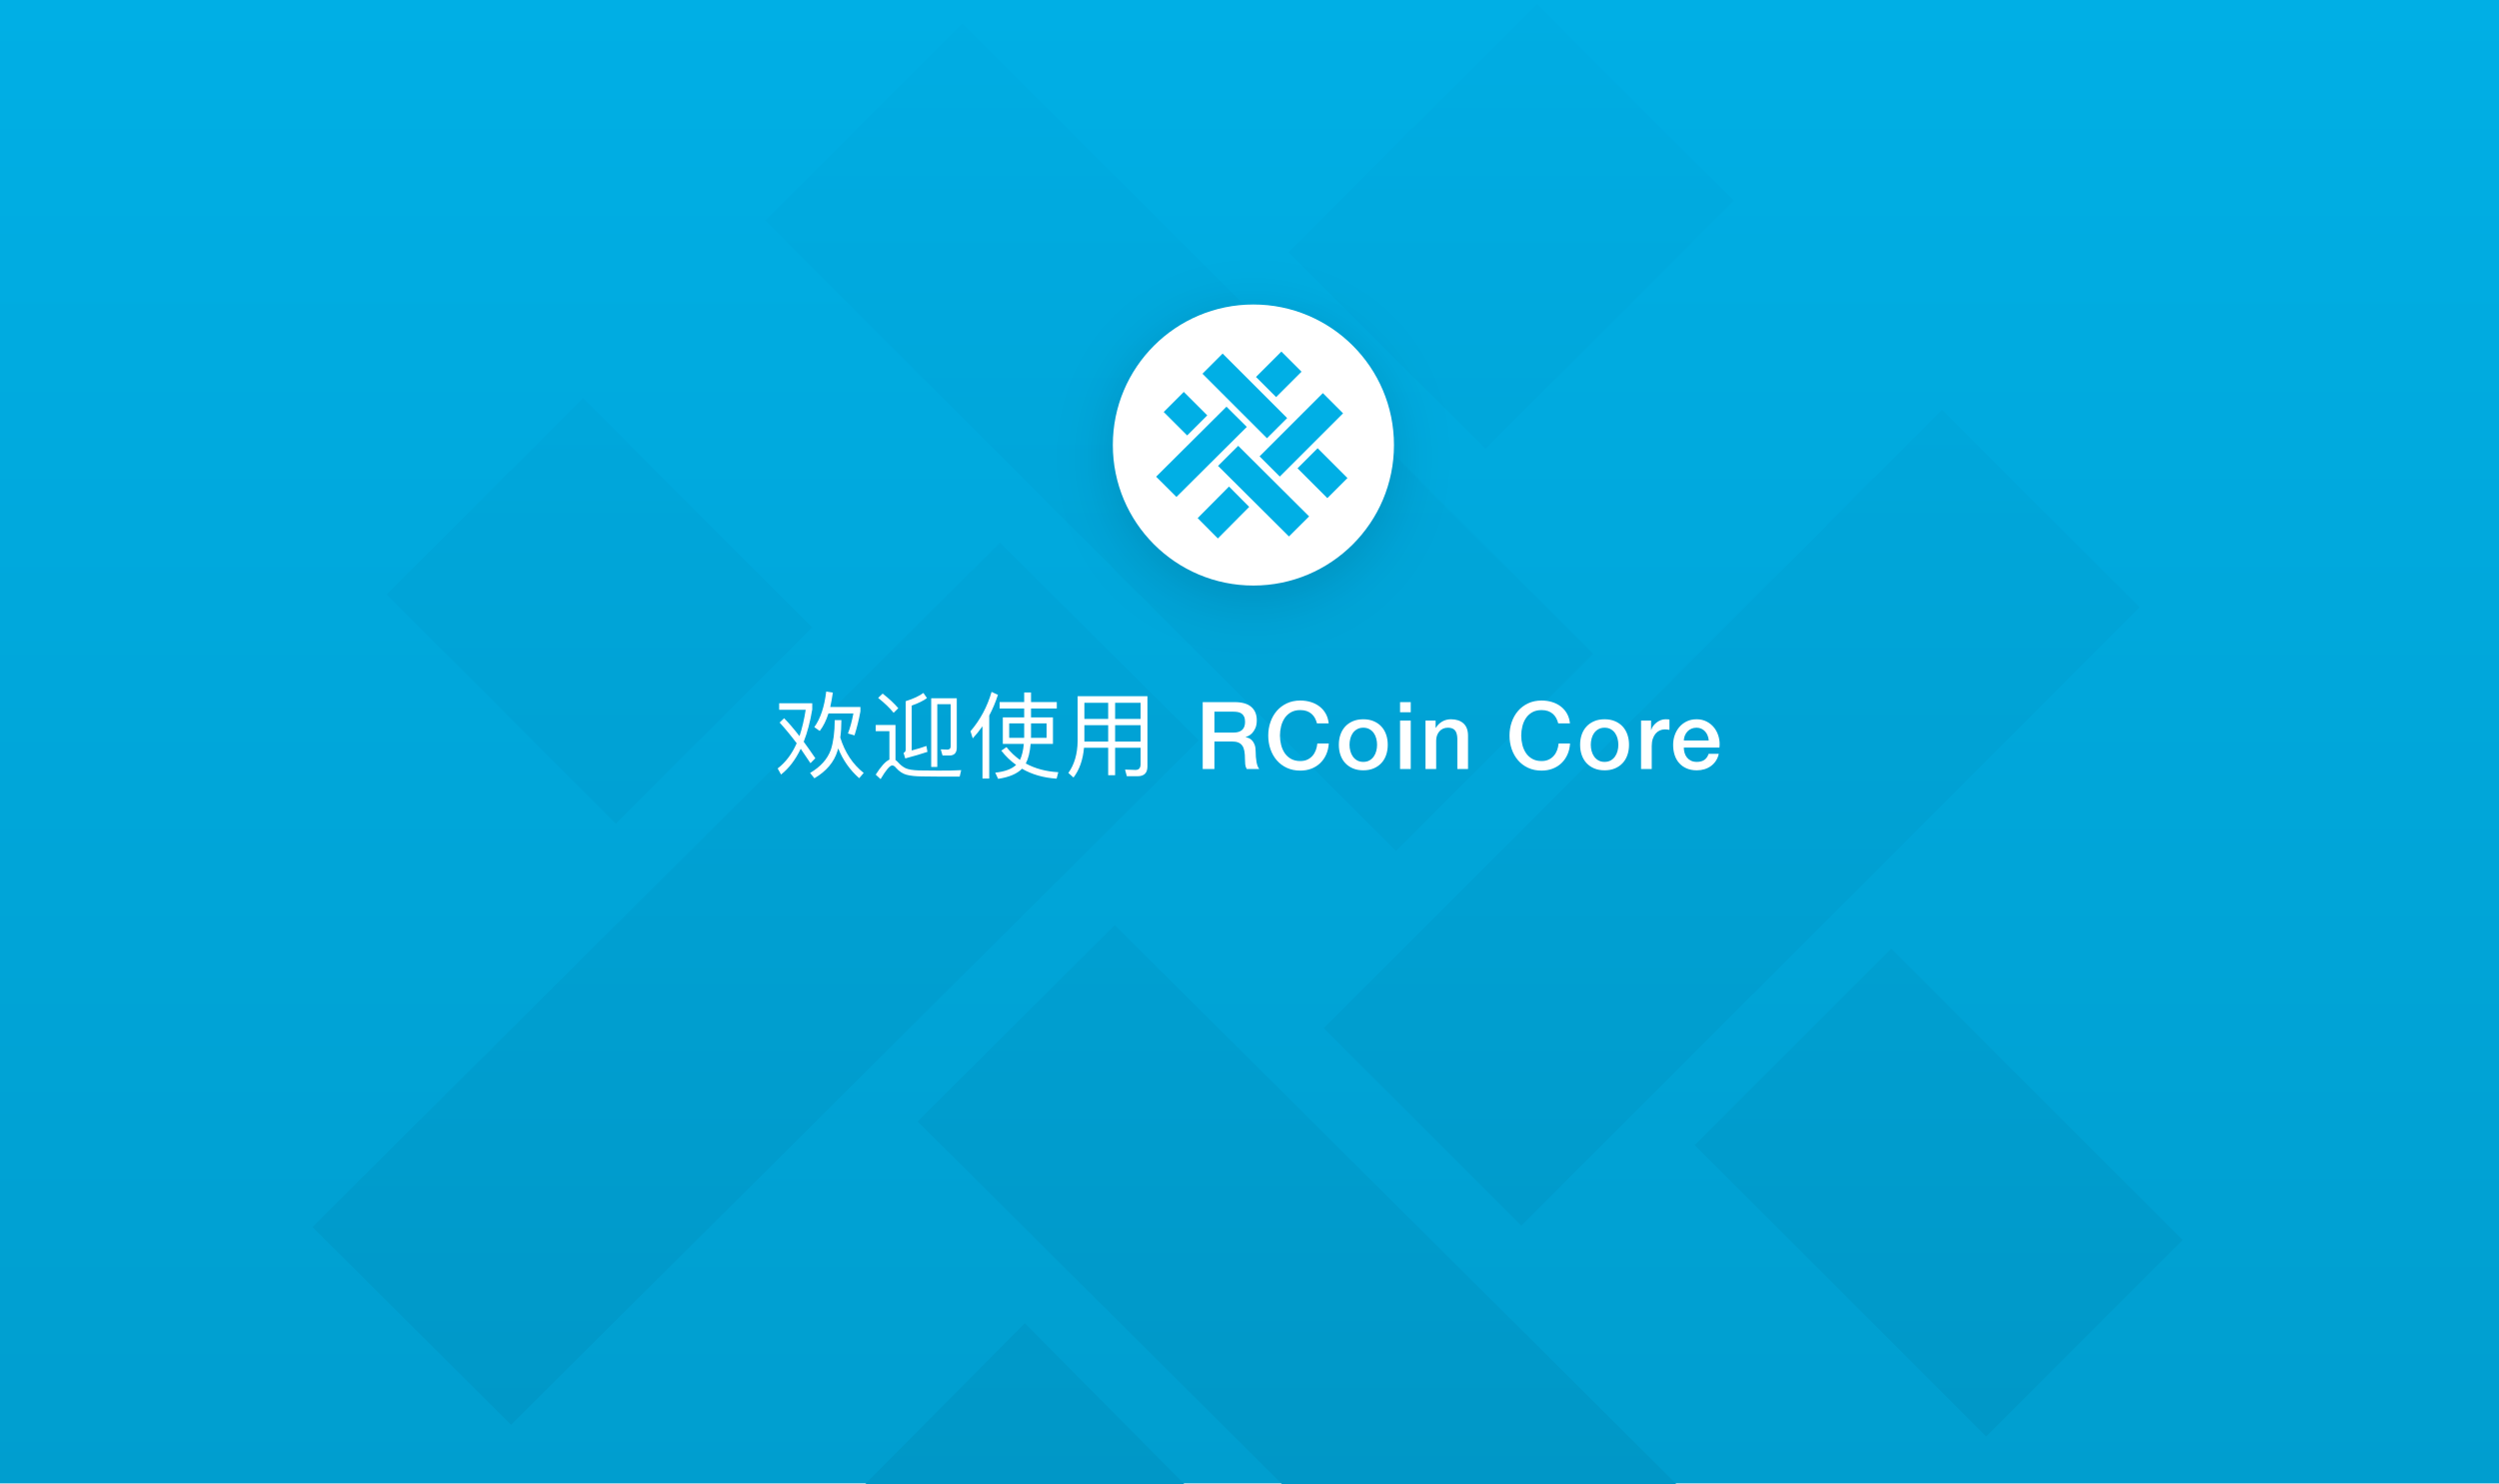
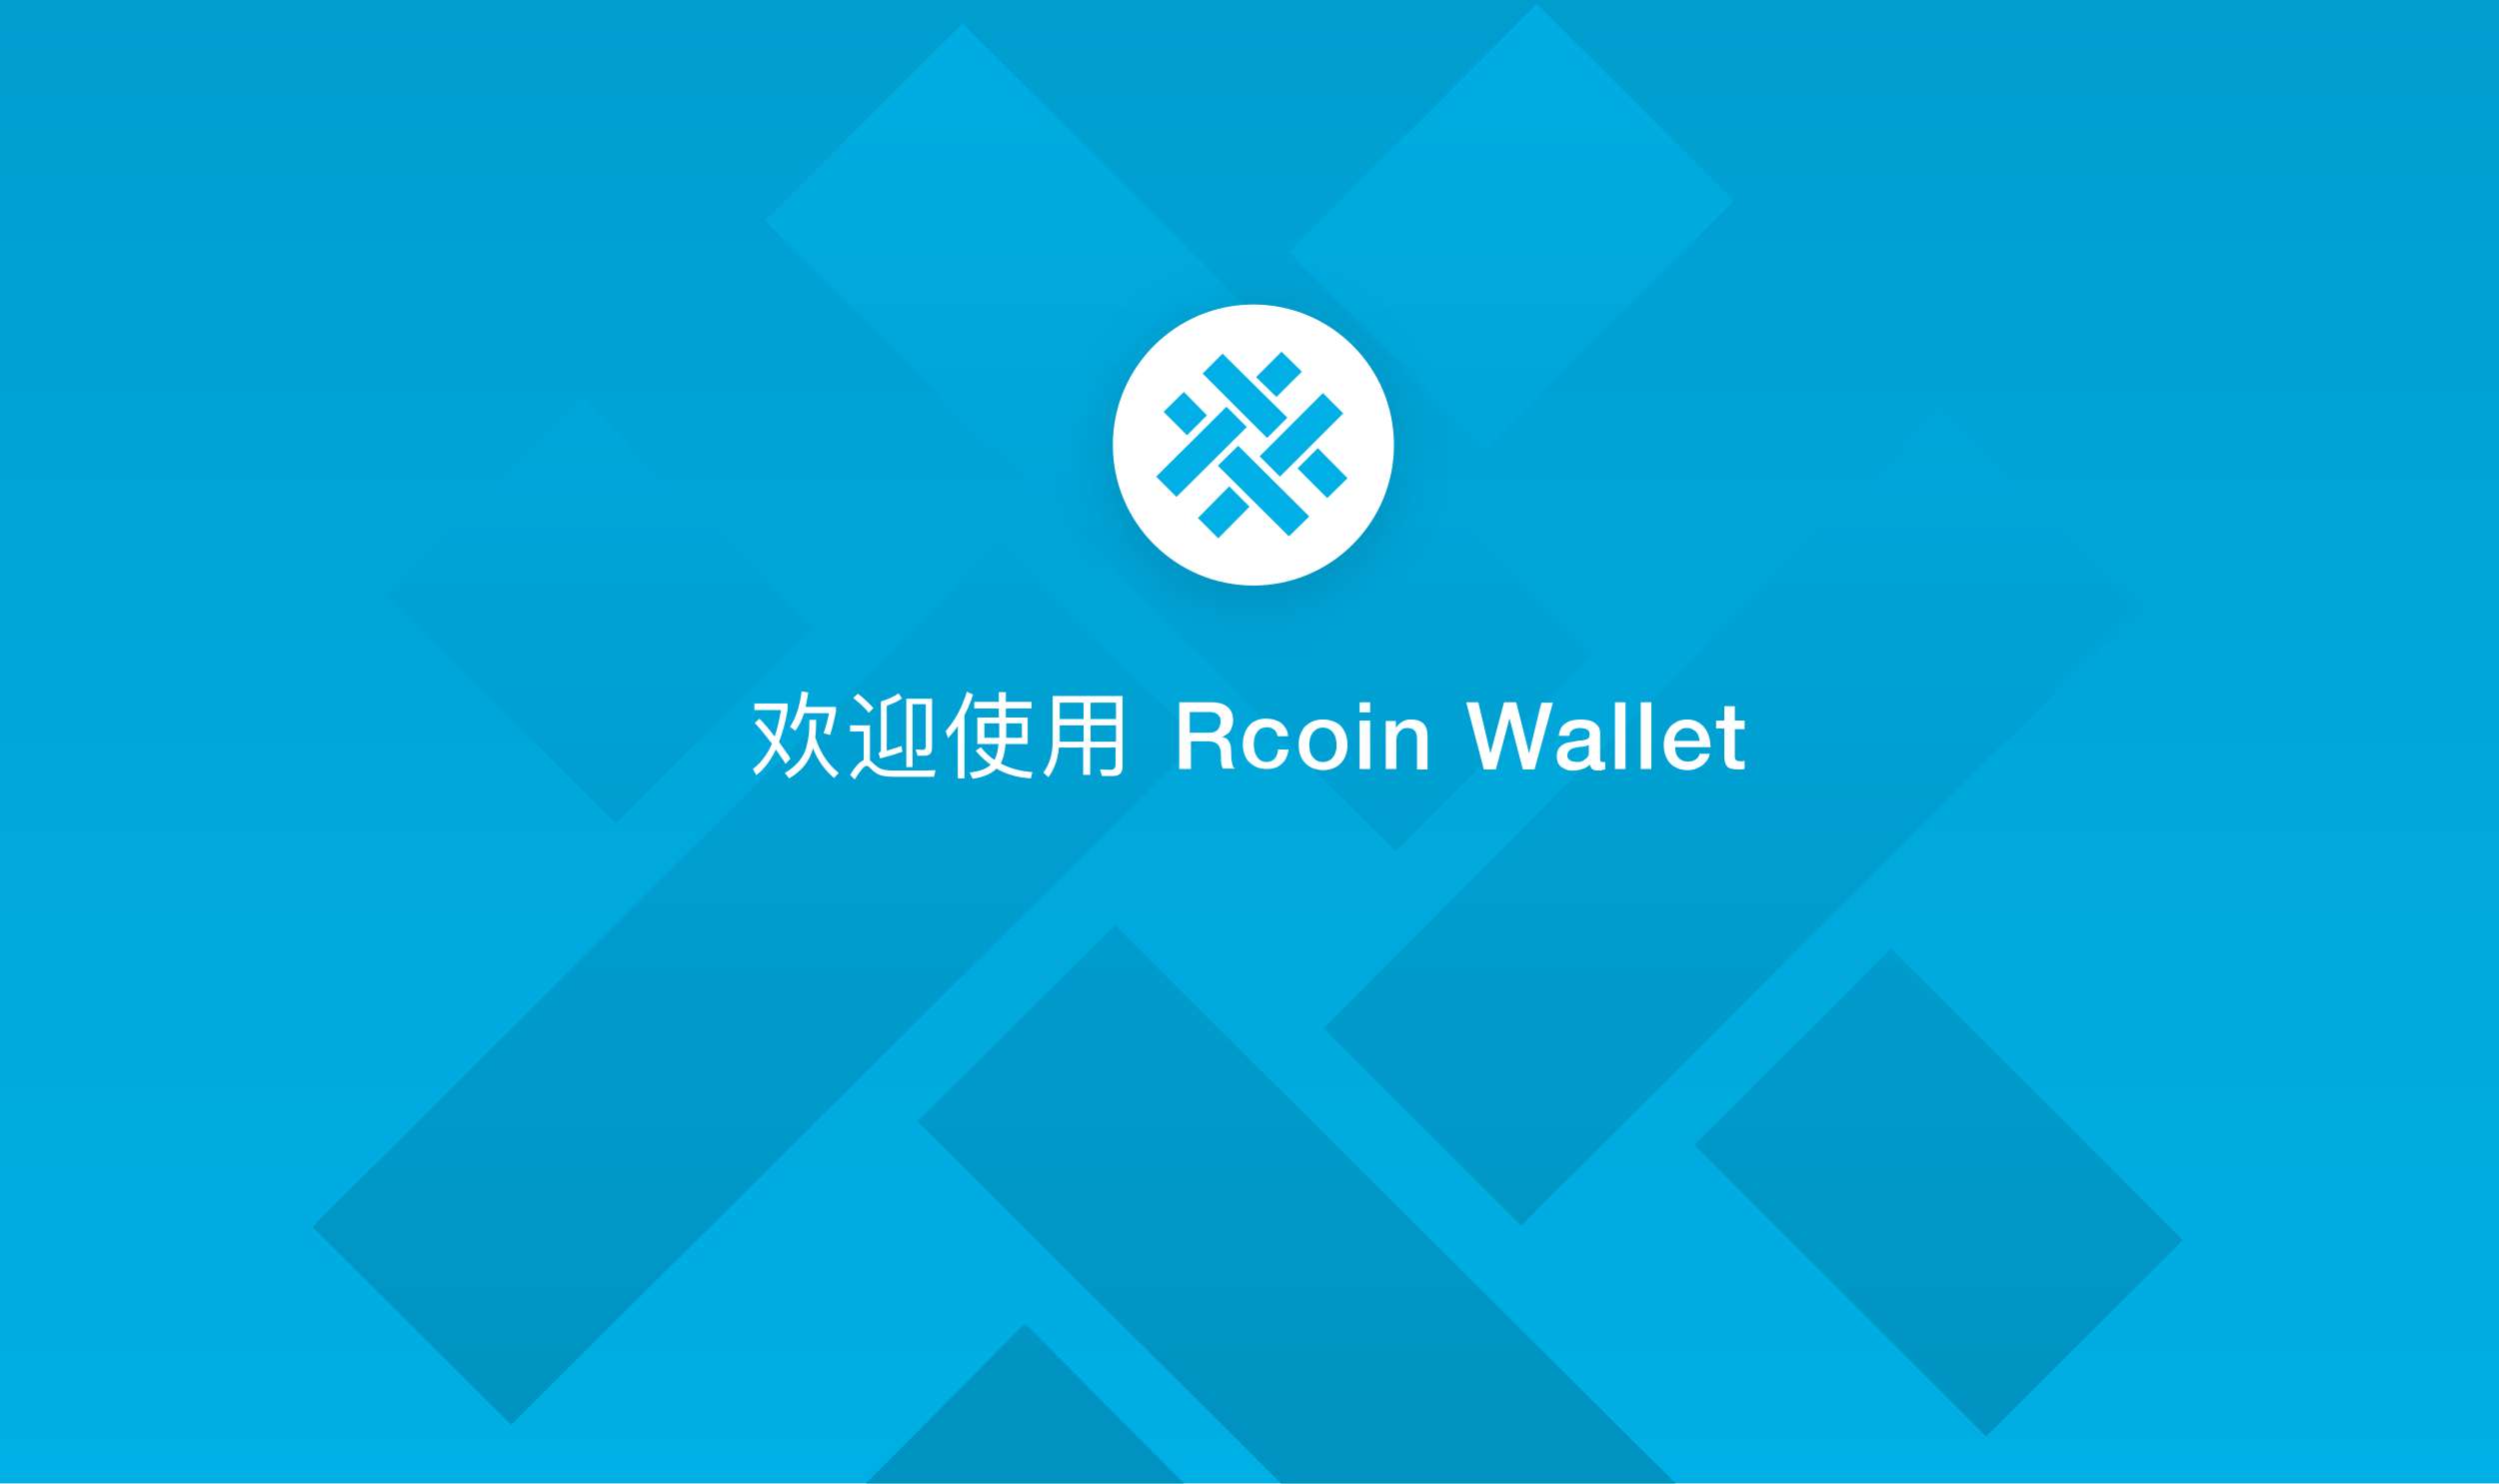
- <svg xmlns="http://www.w3.org/2000/svg" xmlns:xlink="http://www.w3.org/1999/xlink" width="640px" height="380px" viewBox="0 0 640 380" version="1.1">
-   <defs>
-     <linearGradient x1="50%" y1="0%" x2="50%" y2="100%" id="linearGradient-1">
-       <stop stop-color="#00AFE5" offset="0%" />
-       <stop stop-color="#009ECF" offset="100%" />
-     </linearGradient>
-     <linearGradient x1="50%" y1="0%" x2="50%" y2="100%" id="linearGradient-2">
-       <stop stop-color="#00ADE3" offset="0%" />
-       <stop stop-color="#0092C0" offset="100%" />
-     </linearGradient>
-     <circle id="path-3" cx="36" cy="36" r="36" />
-     <filter x="-33.3%" y="-29.2%" width="166.7%" height="166.7%" filterUnits="objectBoundingBox" id="filter-4">
-       <feOffset dx="0" dy="3" in="SourceAlpha" result="shadowOffsetOuter1" />
-       <feGaussianBlur stdDeviation="7.5" in="shadowOffsetOuter1" result="shadowBlurOuter1" />
-       <feColorMatrix values="0 0 0 0 0   0 0 0 0 0   0 0 0 0 0  0 0 0 0.135 0" type="matrix" in="shadowBlurOuter1" />
-     </filter>
-   </defs>
-   <g id="-" stroke="none" stroke-width="1" fill="none" fill-rule="evenodd">
-     <g id="loading-copy" transform="translate(0, -20)">
-       <rect id="BG" fill="#FFFFFF" x="0" y="0" width="640" height="400" />
-       <g id="Group-4" transform="translate(0, 20)">
-         <rect id="BG" fill="url(#linearGradient-1)" x="0" y="0" width="640" height="380" />
-         <path d="M184,418.061 L262.45,339 L313,389.939 L234.545,469 L184,418.061 Z M235,287.279 L285.5,237 L463,413.713 L412.5,464 L235,287.279 Z M434,293.335 L484.337,243 L559,317.661 L508.663,368 L434,293.335 Z M389.605,314 L339,263.395 L497.403,105 L548,155.601 L389.605,314 Z M208,160.722 L157.722,211 L99,152.278 L149.278,102 L208,160.722 Z M408,167.509 L357.51,218 L196,56.487 L246.49,6 L408,167.509 Z M393.595,1 L444,51.406 L380.409,115 L330,64.594 L393.595,1 Z M80,314.34 L256.116,139 L307,189.656 L130.876,365 L80,314.34 Z" id="Combined-Shape" fill="url(#linearGradient-2)" />
-       </g>
+ <svg xmlns="http://www.w3.org/2000/svg" version="1.1" id="图层_1" x="0px" y="0px" viewBox="0 0 640 380" style="enable-background:new 0 0 640 380;" xml:space="preserve">
+   <style type="text/css">
+ 	.st0{fill:#FFFFFF;}
+ 	.st1{fill:url(#SVGID_1_);}
+ 	.st2{fill:url(#Combined-Shape_2_);}
+ 	.st3{filter:url(#filter-4);}
+ 	.st4{fill:#00AFE5;}
+ </style>
+   <filter filterUnits="objectBoundingBox" height="166.7%" id="filter-4" width="166.7%" x="-33.3%" y="-29.2%">
+     <feOffset dx="0" dy="3" in="SourceAlpha" result="shadowOffsetOuter1" />
+     <feGaussianBlur in="shadowOffsetOuter1" result="shadowBlurOuter1" stdDeviation="7.5" />
+     <feColorMatrix in="shadowBlurOuter1" type="matrix" values="0 0 0 0 0   0 0 0 0 0   0 0 0 0 0  0 0 0 0.135 0">
+ 		</feColorMatrix>
+   </filter>
+   <g id="Rcoin">
+     <g id="loading" transform="translate(0, -20)">
+       <rect y="20" class="st0" width="640" height="380" />
+       <linearGradient id="SVGID_1_" gradientUnits="userSpaceOnUse" x1="320" y1="400" x2="320" y2="20">
+         <stop offset="0" style="stop-color:#00AFE5" />
+         <stop offset="1" style="stop-color:#009ECF" />
+       </linearGradient>
+       <rect y="20" class="st1" width="640" height="380" />
+       <linearGradient id="Combined-Shape_2_" gradientUnits="userSpaceOnUse" x1="-360.744" y1="594.588" x2="-360.744" y2="593.778" gradientTransform="matrix(479 0 0 -468 173116 278288)">
+         <stop offset="0" style="stop-color:#00ADE3" />
+         <stop offset="1" style="stop-color:#0092C0" />
+       </linearGradient>
+       <path id="Combined-Shape" class="st2" d="M305,207.7l-0.3-0.3l-3-3L256.1,159l-42.3,42.1l-1.7,1.7l-3.1,3l-1.8,1.8l-5.6,5.5    l-1.2,1.2L80,334.3l50.9,50.7l170.8-170l3-3l2.1-2l0.3-0.3L305,207.7z M393.6,21L330,84.6l50.4,50.4L444,71.4L393.6,21z M246.5,26    L196,76.5l137,137l3.5,3.5l21,21l30.2-30.2l2-2.1l4.8-4.8l13.5-13.5L246.5,26z M149.3,122L99,172.3l58.7,58.7l50.3-50.3L149.3,122    z M497.4,125l-74.9,74.9l-2.4,2.4l-3.9,3.8l-6.6,6.6l-4.2,4.2L339,283.4l50.6,50.6L548,175.6L497.4,125z M484.3,263L434,313.3    l74.7,74.7l50.3-50.3L484.3,263z M285.5,257L235,307.3l93.1,92.7h101L285.5,257z M262.5,359l-40.7,41h81.4L262.5,359z" />
      <g id="Group-2" transform="translate(285, 98)">
        <g id="Oval-2">
-           <use fill="black" fill-opacity="1" filter="url(#filter-4)" xlink:href="#path-3" />
-           <use fill="#FFFFFF" fill-rule="evenodd" xlink:href="#path-3" />
+           <g class="st3">
+             <circle id="path-3_2_" cx="36" cy="36" r="36" />
+           </g>
+           <g>
+             <circle id="path-3_1_" class="st0" cx="36" cy="36" r="36" />
+           </g>
        </g>
-         <path d="M21.726,54.727 L29.752,46.639 L34.923,51.85 L26.897,59.937 L21.726,54.727 Z M26.944,41.348 L32.11,36.205 L50.267,54.282 L45.101,59.426 L26.944,41.348 Z M47.301,41.967 L52.45,36.818 L60.088,44.456 L54.938,49.605 L47.301,41.967 Z M42.759,44.081 L37.582,38.905 L53.786,22.701 L58.962,27.878 L42.759,44.081 Z M24.182,28.402 L19.038,33.545 L13.031,27.538 L18.175,22.395 L24.182,28.402 Z M44.641,29.096 L39.476,34.261 L22.954,17.739 L28.119,12.574 L44.641,29.096 Z M43.167,12.063 L48.324,17.219 L41.818,23.724 L36.662,18.568 L43.167,12.063 Z M11.088,44.116 L29.104,26.18 L34.309,31.361 L16.292,49.299 L11.088,44.116 Z" id="Combined-Shape" fill="#00AFE5" />
+         <path id="Combined-Shape_1_" class="st4" d="M29.1,26.2l-18,17.9l5.2,5.2l18-17.9L29.1,26.2z M43.2,12.1l-6.5,6.5l5.2,5.1     l6.5-6.5L43.2,12.1z M28.1,12.6L23,17.7l16.5,16.5l5.2-5.2L28.1,12.6z M18.2,22.4L13,27.5l6,6l5.1-5.1L18.2,22.4z M53.8,22.7     L37.6,38.9l5.2,5.2L59,27.9L53.8,22.7z M52.5,36.8L47.3,42l7.6,7.6l5.2-5.1L52.5,36.8z M32.1,36.2l-5.2,5.1l18.2,18.1l5.2-5.1     L32.1,36.2z M29.8,46.6l-8,8.1l5.2,5.2l8-8.1L29.8,46.6z" />
      </g>
-       <path d="M213.296,197.416 C213.088,198.824 212.864,200.056 212.624,201.112 L220.352,201.112 L220.352,202.24 C219.968,204.352 219.464,206.4 218.84,208.384 L217.16,207.904 C217.72,206.432 218.184,204.72 218.552,202.768 L212.168,202.768 C211.592,204.576 210.848,206.072 209.936,207.256 L208.544,206.272 C210.112,204.096 211.128,201.056 211.592,197.152 L213.296,197.416 Z M207.56,215.512 C206.68,214.168 205.848,212.936 205.064,211.816 C203.72,214.632 202.04,216.832 200.024,218.416 L199.16,216.856 C201.192,215.304 202.816,213.152 204.032,210.4 C202.576,208.464 201.12,206.696 199.664,205.096 L200.816,203.992 C201.92,205.096 203.232,206.624 204.752,208.576 C205.424,206.544 205.952,204.296 206.336,201.832 L199.544,201.832 L199.544,200.152 L208.016,200.152 L208.016,201.736 C207.488,204.888 206.76,207.648 205.832,210.016 C206.568,211.008 207.56,212.416 208.808,214.24 L207.56,215.512 Z M215.48,204.472 C215.48,206.104 215.384,207.592 215.192,208.936 C216.376,212.744 218.376,215.768 221.192,218.008 L220.04,219.352 C217.672,217.272 215.88,214.728 214.664,211.72 L214.472,212.392 C213.608,215.224 211.64,217.552 208.568,219.376 L207.464,218.008 C210.136,216.44 211.904,214.472 212.768,212.104 C213.424,210.104 213.76,207.56 213.776,204.472 L215.48,204.472 Z M226.048,197.68 C227.664,198.944 229,200.192 230.056,201.424 L228.856,202.6 C227.896,201.4 226.576,200.128 224.896,198.784 L226.048,197.68 Z M240.52,218.944 C239.688,218.944 238.2,218.928 236.056,218.896 C234.44,218.88 233.128,218.736 232.12,218.464 C231.16,218.192 230.28,217.608 229.48,216.712 C229.16,216.296 228.832,216.088 228.496,216.088 C227.888,216.088 226.896,217.256 225.52,219.592 L224.272,218.44 C225.616,216.312 226.784,215.032 227.776,214.6 L227.776,207.304 L224.272,207.304 L224.272,205.72 L229.336,205.72 L229.336,214.696 C229.56,214.84 229.776,215.032 229.984,215.272 C230.576,215.944 231.232,216.456 231.952,216.808 C232.672,217.128 233.808,217.312 235.36,217.36 C237.12,217.392 238.768,217.408 240.304,217.408 L243.592,217.384 C244.84,217.352 245.696,217.32 246.16,217.288 L245.776,218.944 L240.52,218.944 Z M231.4,212.872 C231.768,212.728 231.952,212.432 231.952,211.984 L231.952,199.624 C233.92,199 235.432,198.296 236.488,197.512 L237.4,198.832 C236.472,199.52 235.168,200.16 233.488,200.752 L233.488,212.248 C234.848,211.896 236.104,211.512 237.256,211.096 L237.52,212.608 C236,213.12 234.104,213.68 231.832,214.288 L231.4,212.872 Z M241.384,213.544 L240.928,211.96 L242.608,212.032 C243.184,212.032 243.472,211.744 243.472,211.168 L243.472,200.392 L240.04,200.392 L240.04,216.472 L238.48,216.472 L238.48,198.88 L245.032,198.88 L245.032,211.504 C245.032,212.864 244.4,213.544 243.136,213.544 L241.384,213.544 Z M256.008,199.84 L262.296,199.84 L262.296,197.392 L264.048,197.392 L264.048,199.84 L270.648,199.84 L270.648,201.496 L264.048,201.496 L264.048,203.776 L269.664,203.776 L269.664,210.568 L263.952,210.568 C263.76,212.728 263.344,214.4 262.704,215.584 C265.104,216.896 267.88,217.64 271.032,217.816 L270.6,219.472 C267.224,219.248 264.272,218.4 261.744,216.928 C260.448,218.24 258.408,219.104 255.624,219.52 L254.88,217.936 C257.344,217.664 259.128,217 260.232,215.944 C258.808,214.936 257.544,213.72 256.44,212.296 L257.76,211.384 C258.768,212.648 259.92,213.744 261.216,214.672 C261.728,213.6 262.056,212.232 262.2,210.568 L256.824,210.568 L256.824,203.776 L262.296,203.776 L262.296,201.496 L256.008,201.496 L256.008,199.84 Z M268.032,209.008 L268.032,205.312 L264.048,205.312 L264.048,208.72 L264.024,209.008 L268.032,209.008 Z M262.272,209.008 L262.296,208.72 L262.296,205.312 L258.456,205.312 L258.456,209.008 L262.272,209.008 Z M251.616,206.056 C250.8,207.208 249.968,208.24 249.12,209.152 L248.544,207.328 C251.04,204.4 252.84,201.04 253.944,197.248 L255.576,197.992 C254.968,199.88 254.224,201.648 253.344,203.296 L253.344,219.448 L251.616,219.448 L251.616,206.056 Z M277.712,205.768 L277.712,209.968 L283.808,209.968 L283.808,205.768 L277.712,205.768 Z M277.616,211.552 C277.344,214.64 276.448,217.184 274.928,219.184 L273.608,218.008 C275.144,215.864 275.936,213.152 275.984,209.872 L275.984,198.352 L293.864,198.352 L293.864,216.328 C293.864,218.008 293.024,218.848 291.344,218.848 L288.584,218.848 L288.128,217.144 C289.408,217.208 290.296,217.24 290.792,217.24 C291.672,217.24 292.112,216.736 292.112,215.728 L292.112,211.552 L285.584,211.552 L285.584,218.584 L283.808,218.584 L283.808,211.552 L277.616,211.552 Z M292.112,209.968 L292.112,205.768 L285.584,205.768 L285.584,209.968 L292.112,209.968 Z M292.112,204.16 L292.112,200.032 L285.584,200.032 L285.584,204.16 L292.112,204.16 Z M283.808,200.032 L277.712,200.032 L277.712,204.16 L283.808,204.16 L283.808,200.032 Z M308.016,199.864 L316.2,199.864 C318.088,199.864 319.504,200.272 320.448,201.088 C321.392,201.904 321.864,203.04 321.864,204.496 C321.864,205.312 321.744,205.988 321.504,206.524 C321.264,207.06 320.984,207.492 320.664,207.82 C320.344,208.148 320.028,208.384 319.716,208.528 C319.404,208.672 319.176,208.768 319.032,208.816 L319.032,208.864 C319.288,208.896 319.564,208.976 319.86,209.104 C320.156,209.232 320.432,209.436 320.688,209.716 C320.944,209.996 321.156,210.36 321.324,210.808 C321.492,211.256 321.576,211.816 321.576,212.488 C321.576,213.496 321.652,214.412 321.804,215.236 C321.956,216.06 322.192,216.648 322.512,217 L319.296,217 C319.072,216.632 318.94,216.224 318.9,215.776 C318.86,215.328 318.84,214.896 318.84,214.48 C318.84,213.696 318.792,213.02 318.696,212.452 C318.6,211.884 318.424,211.412 318.168,211.036 C317.912,210.66 317.564,210.384 317.124,210.208 C316.684,210.032 316.12,209.944 315.432,209.944 L311.016,209.944 L311.016,217 L308.016,217 L308.016,199.864 Z M311.016,207.664 L315.936,207.664 C316.896,207.664 317.624,207.436 318.12,206.98 C318.616,206.524 318.864,205.84 318.864,204.928 C318.864,204.384 318.784,203.94 318.624,203.596 C318.464,203.252 318.244,202.984 317.964,202.792 C317.684,202.6 317.364,202.472 317.004,202.408 C316.644,202.344 316.272,202.312 315.888,202.312 L311.016,202.312 L311.016,207.664 Z M337.28,205.312 C337.152,204.816 336.976,204.36 336.752,203.944 C336.528,203.528 336.24,203.168 335.888,202.864 C335.536,202.56 335.124,202.324 334.652,202.156 C334.18,201.988 333.632,201.904 333.008,201.904 C332.096,201.904 331.308,202.088 330.644,202.456 C329.98,202.824 329.44,203.316 329.024,203.932 C328.608,204.548 328.3,205.248 328.1,206.032 C327.9,206.816 327.8,207.616 327.8,208.432 C327.8,209.248 327.9,210.048 328.1,210.832 C328.3,211.616 328.608,212.316 329.024,212.932 C329.44,213.548 329.98,214.04 330.644,214.408 C331.308,214.776 332.096,214.96 333.008,214.96 C333.68,214.96 334.272,214.844 334.784,214.612 C335.296,214.38 335.736,214.06 336.104,213.652 C336.472,213.244 336.76,212.768 336.968,212.224 C337.176,211.68 337.312,211.096 337.376,210.472 L340.304,210.472 C340.24,211.496 340.02,212.432 339.644,213.28 C339.268,214.128 338.76,214.86 338.12,215.476 C337.48,216.092 336.728,216.568 335.864,216.904 C335,217.24 334.048,217.408 333.008,217.408 C331.728,217.408 330.58,217.172 329.564,216.7 C328.548,216.228 327.688,215.584 326.984,214.768 C326.28,213.952 325.74,213 325.364,211.912 C324.988,210.824 324.8,209.664 324.8,208.432 C324.8,207.216 324.988,206.064 325.364,204.976 C325.74,203.888 326.28,202.936 326.984,202.12 C327.688,201.304 328.548,200.656 329.564,200.176 C330.58,199.696 331.728,199.456 333.008,199.456 C333.968,199.456 334.872,199.588 335.72,199.852 C336.568,200.116 337.316,200.5 337.964,201.004 C338.612,201.508 339.136,202.12 339.536,202.84 C339.936,203.56 340.184,204.384 340.28,205.312 L337.28,205.312 Z M349.144,217.336 C348.152,217.336 347.268,217.172 346.492,216.844 C345.716,216.516 345.06,216.064 344.524,215.488 C343.988,214.912 343.58,214.224 343.3,213.424 C343.02,212.624 342.88,211.744 342.88,210.784 C342.88,209.84 343.02,208.968 343.3,208.168 C343.58,207.368 343.988,206.68 344.524,206.104 C345.06,205.528 345.716,205.076 346.492,204.748 C347.268,204.42 348.152,204.256 349.144,204.256 C350.136,204.256 351.02,204.42 351.796,204.748 C352.572,205.076 353.228,205.528 353.764,206.104 C354.3,206.68 354.708,207.368 354.988,208.168 C355.268,208.968 355.408,209.84 355.408,210.784 C355.408,211.744 355.268,212.624 354.988,213.424 C354.708,214.224 354.3,214.912 353.764,215.488 C353.228,216.064 352.572,216.516 351.796,216.844 C351.02,217.172 350.136,217.336 349.144,217.336 Z M349.144,215.176 C349.752,215.176 350.28,215.048 350.728,214.792 C351.176,214.536 351.544,214.2 351.832,213.784 C352.12,213.368 352.332,212.9 352.468,212.38 C352.604,211.86 352.672,211.328 352.672,210.784 C352.672,210.256 352.604,209.728 352.468,209.2 C352.332,208.672 352.12,208.204 351.832,207.796 C351.544,207.388 351.176,207.056 350.728,206.8 C350.28,206.544 349.752,206.416 349.144,206.416 C348.536,206.416 348.008,206.544 347.56,206.8 C347.112,207.056 346.744,207.388 346.456,207.796 C346.168,208.204 345.956,208.672 345.82,209.2 C345.684,209.728 345.616,210.256 345.616,210.784 C345.616,211.328 345.684,211.86 345.82,212.38 C345.956,212.9 346.168,213.368 346.456,213.784 C346.744,214.2 347.112,214.536 347.56,214.792 C348.008,215.048 348.536,215.176 349.144,215.176 Z M358.56,199.864 L361.296,199.864 L361.296,202.456 L358.56,202.456 L358.56,199.864 Z M358.56,204.592 L361.296,204.592 L361.296,217 L358.56,217 L358.56,204.592 Z M365.072,204.592 L367.664,204.592 L367.664,206.416 L367.712,206.464 C368.128,205.776 368.672,205.236 369.344,204.844 C370.016,204.452 370.76,204.256 371.576,204.256 C372.936,204.256 374.008,204.608 374.792,205.312 C375.576,206.016 375.968,207.072 375.968,208.48 L375.968,217 L373.232,217 L373.232,209.2 C373.2,208.224 372.992,207.516 372.608,207.076 C372.224,206.636 371.624,206.416 370.808,206.416 C370.344,206.416 369.928,206.5 369.56,206.668 C369.192,206.836 368.88,207.068 368.624,207.364 C368.368,207.66 368.168,208.008 368.024,208.408 C367.88,208.808 367.808,209.232 367.808,209.68 L367.808,217 L365.072,217 L365.072,204.592 Z M399.072,205.312 C398.944,204.816 398.768,204.36 398.544,203.944 C398.32,203.528 398.032,203.168 397.68,202.864 C397.328,202.56 396.916,202.324 396.444,202.156 C395.972,201.988 395.424,201.904 394.8,201.904 C393.888,201.904 393.1,202.088 392.436,202.456 C391.772,202.824 391.232,203.316 390.816,203.932 C390.4,204.548 390.092,205.248 389.892,206.032 C389.692,206.816 389.592,207.616 389.592,208.432 C389.592,209.248 389.692,210.048 389.892,210.832 C390.092,211.616 390.4,212.316 390.816,212.932 C391.232,213.548 391.772,214.04 392.436,214.408 C393.1,214.776 393.888,214.96 394.8,214.96 C395.472,214.96 396.064,214.844 396.576,214.612 C397.088,214.38 397.528,214.06 397.896,213.652 C398.264,213.244 398.552,212.768 398.76,212.224 C398.968,211.68 399.104,211.096 399.168,210.472 L402.096,210.472 C402.032,211.496 401.812,212.432 401.436,213.28 C401.06,214.128 400.552,214.86 399.912,215.476 C399.272,216.092 398.52,216.568 397.656,216.904 C396.792,217.24 395.84,217.408 394.8,217.408 C393.52,217.408 392.372,217.172 391.356,216.7 C390.34,216.228 389.48,215.584 388.776,214.768 C388.072,213.952 387.532,213 387.156,211.912 C386.78,210.824 386.592,209.664 386.592,208.432 C386.592,207.216 386.78,206.064 387.156,204.976 C387.532,203.888 388.072,202.936 388.776,202.12 C389.48,201.304 390.34,200.656 391.356,200.176 C392.372,199.696 393.52,199.456 394.8,199.456 C395.76,199.456 396.664,199.588 397.512,199.852 C398.36,200.116 399.108,200.5 399.756,201.004 C400.404,201.508 400.928,202.12 401.328,202.84 C401.728,203.56 401.976,204.384 402.072,205.312 L399.072,205.312 Z M410.936,217.336 C409.944,217.336 409.06,217.172 408.284,216.844 C407.508,216.516 406.852,216.064 406.316,215.488 C405.78,214.912 405.372,214.224 405.092,213.424 C404.812,212.624 404.672,211.744 404.672,210.784 C404.672,209.84 404.812,208.968 405.092,208.168 C405.372,207.368 405.78,206.68 406.316,206.104 C406.852,205.528 407.508,205.076 408.284,204.748 C409.06,204.42 409.944,204.256 410.936,204.256 C411.928,204.256 412.812,204.42 413.588,204.748 C414.364,205.076 415.02,205.528 415.556,206.104 C416.092,206.68 416.5,207.368 416.78,208.168 C417.06,208.968 417.2,209.84 417.2,210.784 C417.2,211.744 417.06,212.624 416.78,213.424 C416.5,214.224 416.092,214.912 415.556,215.488 C415.02,216.064 414.364,216.516 413.588,216.844 C412.812,217.172 411.928,217.336 410.936,217.336 Z M410.936,215.176 C411.544,215.176 412.072,215.048 412.52,214.792 C412.968,214.536 413.336,214.2 413.624,213.784 C413.912,213.368 414.124,212.9 414.26,212.38 C414.396,211.86 414.464,211.328 414.464,210.784 C414.464,210.256 414.396,209.728 414.26,209.2 C414.124,208.672 413.912,208.204 413.624,207.796 C413.336,207.388 412.968,207.056 412.52,206.8 C412.072,206.544 411.544,206.416 410.936,206.416 C410.328,206.416 409.8,206.544 409.352,206.8 C408.904,207.056 408.536,207.388 408.248,207.796 C407.96,208.204 407.748,208.672 407.612,209.2 C407.476,209.728 407.408,210.256 407.408,210.784 C407.408,211.328 407.476,211.86 407.612,212.38 C407.748,212.9 407.96,213.368 408.248,213.784 C408.536,214.2 408.904,214.536 409.352,214.792 C409.8,215.048 410.328,215.176 410.936,215.176 Z M420.28,204.592 L422.848,204.592 L422.848,206.992 L422.896,206.992 C422.976,206.656 423.132,206.328 423.364,206.008 C423.596,205.688 423.876,205.396 424.204,205.132 C424.532,204.868 424.896,204.656 425.296,204.496 C425.696,204.336 426.104,204.256 426.52,204.256 C426.84,204.256 427.06,204.264 427.18,204.28 C427.3,204.296 427.424,204.312 427.552,204.328 L427.552,206.968 C427.36,206.936 427.164,206.908 426.964,206.884 C426.764,206.86 426.568,206.848 426.376,206.848 C425.912,206.848 425.476,206.94 425.068,207.124 C424.66,207.308 424.304,207.58 424,207.94 C423.696,208.3 423.456,208.744 423.28,209.272 C423.104,209.8 423.016,210.408 423.016,211.096 L423.016,217 L420.28,217 L420.28,204.592 Z M437.616,209.704 C437.584,209.272 437.492,208.856 437.34,208.456 C437.188,208.056 436.98,207.708 436.716,207.412 C436.452,207.116 436.132,206.876 435.756,206.692 C435.38,206.508 434.96,206.416 434.496,206.416 C434.016,206.416 433.58,206.5 433.188,206.668 C432.796,206.836 432.46,207.068 432.18,207.364 C431.9,207.66 431.676,208.008 431.508,208.408 C431.34,208.808 431.248,209.24 431.232,209.704 L437.616,209.704 Z M431.232,211.504 C431.232,211.984 431.3,212.448 431.436,212.896 C431.572,213.344 431.776,213.736 432.048,214.072 C432.32,214.408 432.664,214.676 433.08,214.876 C433.496,215.076 433.992,215.176 434.568,215.176 C435.368,215.176 436.012,215.004 436.5,214.66 C436.988,214.316 437.352,213.8 437.592,213.112 L440.184,213.112 C440.04,213.784 439.792,214.384 439.44,214.912 C439.088,215.44 438.664,215.884 438.168,216.244 C437.672,216.604 437.116,216.876 436.5,217.06 C435.884,217.244 435.24,217.336 434.568,217.336 C433.592,217.336 432.728,217.176 431.976,216.856 C431.224,216.536 430.588,216.088 430.068,215.512 C429.548,214.936 429.156,214.248 428.892,213.448 C428.628,212.648 428.496,211.768 428.496,210.808 C428.496,209.928 428.636,209.092 428.916,208.3 C429.196,207.508 429.596,206.812 430.116,206.212 C430.636,205.612 431.264,205.136 432,204.784 C432.736,204.432 433.568,204.256 434.496,204.256 C435.472,204.256 436.348,204.46 437.124,204.868 C437.9,205.276 438.544,205.816 439.056,206.488 C439.568,207.16 439.94,207.932 440.172,208.804 C440.404,209.676 440.464,210.576 440.352,211.504 L431.232,211.504 Z" id="欢迎使用-Rcoin-Core" fill="#FFFFFF" />
+       <path id="欢迎使用-Rcoin-Wallet" class="st0" d="M446.8,206.6v-2h-2.5v-3.7h-2.7v3.7h-2.1v2h2.1v7.3c0,0.5,0.1,1,0.2,1.4    c0.1,0.4,0.2,0.7,0.5,1c0.2,0.3,0.6,0.5,1,0.6c0.4,0.1,1,0.2,1.7,0.2c0.3,0,0.6,0,0.9,0c0.3,0,0.6-0.1,0.9-0.1v-2.1    c-0.2,0-0.4,0.1-0.6,0.1s-0.4,0-0.6,0c-0.3,0-0.5,0-0.7-0.1c-0.2-0.1-0.3-0.2-0.4-0.3c-0.1-0.2-0.1-0.3-0.2-0.5c0-0.2,0-0.5,0-0.7    v-6.6H446.8z M437.7,208.8c-0.2-0.9-0.6-1.6-1.1-2.3s-1.2-1.2-1.9-1.6c-0.8-0.4-1.7-0.6-2.6-0.6c-0.9,0-1.8,0.2-2.5,0.5    c-0.7,0.4-1.4,0.8-1.9,1.4c-0.5,0.6-0.9,1.3-1.2,2.1c-0.3,0.8-0.4,1.6-0.4,2.5c0,1,0.1,1.8,0.4,2.6c0.3,0.8,0.6,1.5,1.2,2.1    c0.5,0.6,1.2,1,1.9,1.3s1.6,0.5,2.6,0.5c0.7,0,1.3-0.1,1.9-0.3c0.6-0.2,1.2-0.5,1.7-0.8c0.5-0.4,0.9-0.8,1.3-1.3    c0.4-0.5,0.6-1.1,0.8-1.8h-2.6c-0.2,0.7-0.6,1.2-1.1,1.5c-0.5,0.3-1.1,0.5-1.9,0.5c-0.6,0-1.1-0.1-1.5-0.3c-0.4-0.2-0.8-0.5-1-0.8    c-0.3-0.3-0.5-0.7-0.6-1.2c-0.1-0.5-0.2-0.9-0.2-1.4h9.1C438,210.6,438,209.7,437.7,208.8z M428.8,209.7c0-0.5,0.1-0.9,0.3-1.3    c0.2-0.4,0.4-0.8,0.7-1c0.3-0.3,0.6-0.5,1-0.7c0.4-0.2,0.8-0.2,1.3-0.2c0.5,0,0.9,0.1,1.3,0.3c0.4,0.2,0.7,0.4,1,0.7    c0.3,0.3,0.5,0.7,0.6,1.1c0.2,0.4,0.2,0.8,0.3,1.2H428.8z M420.2,199.9V217h2.7v-17.1H420.2z M413.6,199.9V217h2.7v-17.1H413.6z     M410.7,215.2h-0.3c-0.3,0-0.4-0.1-0.5-0.2c-0.1-0.1-0.1-0.4-0.1-0.7v-6.4c0-0.7-0.1-1.2-0.4-1.7c-0.3-0.5-0.7-0.8-1.1-1.1    c-0.5-0.3-1-0.5-1.6-0.6c-0.6-0.1-1.2-0.2-1.8-0.2c-0.7,0-1.4,0.1-2,0.2c-0.7,0.1-1.2,0.3-1.8,0.7s-1,0.7-1.3,1.3    c-0.3,0.5-0.5,1.2-0.6,2h2.7c0.1-0.7,0.3-1.2,0.8-1.5c0.5-0.3,1.1-0.5,1.9-0.5c0.3,0,0.6,0,0.9,0.1c0.3,0,0.6,0.1,0.8,0.2    c0.2,0.1,0.5,0.3,0.6,0.5c0.2,0.2,0.2,0.5,0.2,0.9c0,0.4-0.1,0.7-0.3,0.9s-0.5,0.3-0.8,0.4c-0.3,0.1-0.7,0.2-1.2,0.2    c-0.5,0-0.9,0.1-1.4,0.2c-0.6,0.1-1.2,0.2-1.7,0.3c-0.6,0.1-1.1,0.3-1.5,0.6c-0.5,0.3-0.8,0.6-1.1,1.1c-0.3,0.5-0.4,1.1-0.4,1.9    c0,0.6,0.1,1.1,0.3,1.6c0.2,0.5,0.5,0.8,0.9,1.1c0.4,0.3,0.8,0.5,1.4,0.7c0.5,0.2,1,0.2,1.6,0.2c0.7,0,1.5-0.1,2.3-0.4    c0.1,0,0.2-0.1,0.3-0.1c0.7-0.2,1.2-0.6,1.7-1c0.1,0.6,0.4,1,0.7,1.2s0.8,0.3,1.4,0.3c0.1,0,0.2,0,0.4,0c0.2,0,0.3,0,0.5-0.1    c0.2,0,0.3-0.1,0.5-0.1s0.3-0.1,0.4-0.1v-1.9C410.9,215.2,410.8,215.2,410.7,215.2z M404.9,215.1c-0.4,0.1-0.7,0.1-1,0.1    c-0.2,0-0.5,0-0.8-0.1c-0.3,0-0.6-0.1-0.8-0.2s-0.5-0.3-0.6-0.5c-0.2-0.2-0.3-0.5-0.3-0.8c0-0.4,0.1-0.7,0.2-0.9    c0.1-0.2,0.3-0.5,0.5-0.6c0.2-0.2,0.5-0.3,0.7-0.4c0.3-0.1,0.6-0.1,0.8-0.2c0.6-0.1,1.2-0.2,1.8-0.2c0.6-0.1,1.1-0.2,1.5-0.5v2    c0,0.4-0.1,0.8-0.3,1.1c-0.2,0.3-0.5,0.5-0.8,0.7S405.3,215,404.9,215.1z M394.8,199.9l-0.3,1.1l-2.9,12h0l-1.8-7.2l-1.5-5.9h-3.1    l-3.5,13.1h0l-3.1-13.1h-3.1l4.2,16l0.3,1.2h3.1l1.7-6.3l1.8-6.8h0l1,3.9l2.4,9.2h3l4.7-17.1H394.8z M364.5,205.3    c-0.8-0.7-1.9-1-3.2-1c-0.8,0-1.6,0.2-2.2,0.6c-0.7,0.4-1.2,0.9-1.6,1.6l0,0v-1.8h-2.6V217h2.7v-7.3c0-0.5,0.1-0.9,0.2-1.3    c0.2-0.4,0.4-0.8,0.6-1c0.3-0.3,0.6-0.5,0.9-0.7c0.4-0.2,0.8-0.2,1.2-0.2c0.8,0,1.4,0.2,1.8,0.7c0.4,0.4,0.6,1.1,0.6,2.1v7.8h2.7    v-8.5C365.6,207.1,365.2,206,364.5,205.3z M348.2,204.6V217h2.7v-12.4H348.2z M348.2,199.9v2.6h2.7v-2.6H348.2z M344.7,208.2    c-0.3-0.8-0.7-1.5-1.2-2.1c-0.5-0.6-1.2-1-2-1.3c-0.8-0.3-1.7-0.5-2.7-0.5c-1,0-1.9,0.2-2.6,0.5c-0.8,0.3-1.4,0.8-2,1.3    c-0.5,0.6-0.9,1.3-1.2,2.1c-0.3,0.8-0.4,1.7-0.4,2.6c0,1,0.1,1.8,0.4,2.6c0,0,0,0,0,0c0.3,0.8,0.7,1.5,1.2,2c0.5,0.6,1.2,1,2,1.4    c0.1,0,0.2,0.1,0.3,0.1c0.7,0.2,1.5,0.4,2.3,0.4c1,0,1.9-0.2,2.7-0.5c0.8-0.3,1.4-0.8,2-1.4c0.5-0.6,1-1.3,1.2-2.1    c0.3-0.8,0.4-1.7,0.4-2.6C345.1,209.8,344.9,209,344.7,208.2z M342.1,212.4c-0.1,0.5-0.3,1-0.6,1.4c-0.3,0.4-0.6,0.8-1.1,1    c-0.5,0.3-1,0.4-1.6,0.4c-0.6,0-1.1-0.1-1.6-0.4c-0.4-0.2-0.8-0.6-1.1-1c-0.3-0.4-0.5-0.9-0.6-1.4c-0.1-0.5-0.2-1-0.2-1.6    c0-0.5,0.1-1.1,0.2-1.6c0.1-0.5,0.4-1,0.6-1.4c0.3-0.4,0.7-0.7,1.1-1c0.5-0.3,1-0.4,1.6-0.4c0.6,0,1.1,0.1,1.6,0.4s0.8,0.6,1.1,1    c0.3,0.4,0.5,0.9,0.6,1.4c0.1,0.5,0.2,1.1,0.2,1.6C342.3,211.3,342.3,211.9,342.1,212.4z M326.4,214.4c-0.5,0.5-1.2,0.8-2,0.8    c-0.6,0-1.1-0.1-1.5-0.4c-0.4-0.2-0.8-0.6-1-1c-0.3-0.4-0.5-0.9-0.6-1.4c-0.1-0.5-0.2-1-0.2-1.5c0-1,0.1-1.7,0.3-2.3    c0.2-0.6,0.5-1,0.8-1.4c0.3-0.3,0.7-0.6,1.1-0.7c0.4-0.1,0.8-0.2,1.1-0.2c0.8,0,1.4,0.2,1.9,0.6c0.5,0.4,0.8,1,0.9,1.7h2.7    c-0.1-0.8-0.2-1.4-0.6-2s-0.7-1-1.2-1.4c-0.5-0.4-1.1-0.6-1.7-0.8c-0.6-0.2-1.3-0.3-2-0.3c-0.2,0-0.5,0-0.7,0    c-0.7,0.1-1.4,0.2-2,0.5c-0.8,0.3-1.4,0.8-1.9,1.4c-0.5,0.6-0.9,1.3-1.1,2.1c-0.3,0.8-0.4,1.7-0.4,2.6c0,0.9,0.1,1.8,0.4,2.5    c0.3,0.8,0.6,1.5,1.2,2s1.1,1,1.9,1.3c0.7,0.3,1.6,0.5,2.6,0.5c1.6,0,2.9-0.4,3.8-1.3c1-0.8,1.6-2.1,1.8-3.7h-2.7    C327.2,213.2,326.9,213.9,326.4,214.4z M315.5,215.2c-0.2-0.8-0.2-1.7-0.2-2.8c0-0.7-0.1-1.2-0.2-1.7c-0.2-0.5-0.4-0.8-0.6-1.1    c-0.2-0.3-0.5-0.5-0.8-0.6c-0.3-0.1-0.6-0.2-0.8-0.2v0c0.1,0,0.4-0.2,0.7-0.3c0.3-0.2,0.6-0.4,1-0.7s0.6-0.8,0.8-1.3    c0.2-0.5,0.4-1.2,0.4-2c0-1.5-0.5-2.6-1.4-3.4c-0.9-0.8-2.4-1.2-4.2-1.2h-8.2V217h3v-7.1h4.4c0.7,0,1.2,0.1,1.7,0.3    c0.4,0.2,0.8,0.4,1,0.8c0.3,0.4,0.4,0.8,0.5,1.4c0.1,0.6,0.1,1.2,0.1,2c0,0.4,0,0.9,0.1,1.3c0,0.4,0.2,0.8,0.4,1.2h3.2    C315.8,216.7,315.6,216.1,315.5,215.2z M311.8,207c-0.5,0.5-1.2,0.7-2.2,0.7h-4.9v-5.3h4.9c0.4,0,0.8,0,1.1,0.1    c0.4,0.1,0.7,0.2,1,0.4c0.3,0.2,0.5,0.5,0.7,0.8c0.2,0.3,0.2,0.8,0.2,1.3C312.5,205.8,312.3,206.5,311.8,207z M269.6,198.3v11.5    c0,3.3-0.8,6-2.4,8.1l1.3,1.2c1.5-2,2.4-4.5,2.7-7.6h6.2v7h1.8v-7h6.5v4.2c0,1-0.4,1.5-1.3,1.5c-0.5,0-1.4,0-2.7-0.1l0.5,1.7h2.8    c1.7,0,2.5-0.8,2.5-2.5v-18H269.6z M277.5,210h-6.1v-4.2h6.1V210z M277.5,204.2h-6.1V200h6.1V204.2z M285.8,210h-6.5v-4.2h6.5V210    z M285.8,204.2h-6.5V200h6.5V204.2z M247.6,197.2c-1.1,3.8-2.9,7.2-5.4,10.1l0.6,1.8c0.8-0.9,1.7-1.9,2.5-3.1v13.4h1.7v-16.2    c0.9-1.6,1.6-3.4,2.2-5.3L247.6,197.2z M256.3,215.6c0.6-1.2,1.1-2.9,1.2-5h5.7v-6.8h-5.6v-2.3h6.6v-1.7h-6.6v-2.5h-1.8v2.5h-6.3    v1.7h6.3v2.3h-5.5v6.8h5.4c-0.1,1.7-0.5,3-1,4.1c-1.3-0.9-2.5-2-3.5-3.3l-1.3,0.9c1.1,1.4,2.4,2.6,3.8,3.6c-1.1,1.1-2.9,1.7-5.4,2    l0.8,1.6c2.8-0.4,4.8-1.3,6.1-2.6c2.5,1.5,5.5,2.3,8.8,2.5l0.4-1.6C261.5,217.6,258.8,216.9,256.3,215.6z M257.7,208.7v-3.4h4v3.7    h-4L257.7,208.7z M255.9,208.7l0,0.3h-3.8v-3.7h3.8V208.7z M232.1,198.9v17.6h1.6v-16.1h3.4v10.8c0,0.6-0.3,0.9-0.9,0.9l-1.7-0.1    l0.5,1.6h1.8c1.3,0,1.9-0.7,1.9-2v-12.6H232.1z M230.9,211.1c-1.2,0.4-2.4,0.8-3.8,1.2v-11.5c1.7-0.6,3-1.2,3.9-1.9l-0.9-1.3    c-1,0.8-2.6,1.5-4.5,2.1V212c0,0.5-0.2,0.8-0.6,0.9l0.4,1.4c2.3-0.6,4.2-1.2,5.7-1.7L230.9,211.1z M237.2,217.4l-3.3,0    c-1.5,0-3.2,0-5,0c-1.5,0-2.7-0.2-3.4-0.5c-0.7-0.3-1.4-0.9-2-1.5c-0.2-0.2-0.4-0.4-0.7-0.6v-9h-5.1v1.6h3.5v7.3    c-1,0.4-2.2,1.7-3.5,3.8l1.2,1.2c1.4-2.3,2.4-3.5,3-3.5c0.3,0,0.7,0.2,1,0.6c0.8,0.9,1.7,1.5,2.6,1.8c1,0.3,2.3,0.4,3.9,0.4    c2.1,0,3.6,0,4.5,0h5.3l0.4-1.7C239.3,217.3,238.5,217.3,237.2,217.4z M219.7,197.7l-1.2,1.1c1.7,1.3,3,2.6,4,3.8l1.2-1.2    C222.6,200.2,221.3,198.9,219.7,197.7z M208.8,208.9c0.1-1,0.2-2,0.2-3.1c0-0.4,0-0.9,0-1.4h-1.7c0,1.1-0.1,2.2-0.1,3.2    c-0.2,1.7-0.5,3.2-0.9,4.5c-0.9,2.4-2.6,4.3-5.3,5.9l1.1,1.4c3.1-1.8,5-4.2,5.9-7l0.2-0.7c1.2,3,3,5.6,5.4,7.6l1.2-1.3    C212,215.8,210,212.7,208.8,208.9z M201.7,213.2c-0.9-1.3-1.7-2.4-2.2-3.1c0.9-2.4,1.7-5.1,2.2-8.3v-1.6h-8.5v1.7h6.8    c-0.4,2.5-0.9,4.7-1.6,6.8c-1.5-2-2.8-3.5-3.9-4.6l-1.2,1.1c1.5,1.6,2.9,3.4,4.4,5.3c-1.2,2.8-2.8,4.9-4.9,6.5l0.9,1.6    c2-1.6,3.7-3.8,5-6.6c0.6,0.8,1.1,1.7,1.8,2.6c0.2,0.4,0.5,0.7,0.7,1.1l1.2-1.3C202.2,213.9,202,213.5,201.7,213.2z M206.3,201.1    c0.2-1,0.5-2.3,0.7-3.7l-1.7-0.3c-0.5,3.9-1.5,6.9-3,9.1l1.4,1c0.9-1.2,1.7-2.7,2.2-4.5h6.4c-0.4,1.9-0.8,3.7-1.4,5.1l1.7,0.5    c0.6-2,1.1-4,1.5-6.1v-1.1H206.3z" />
    </g>
  </g>
</svg>
